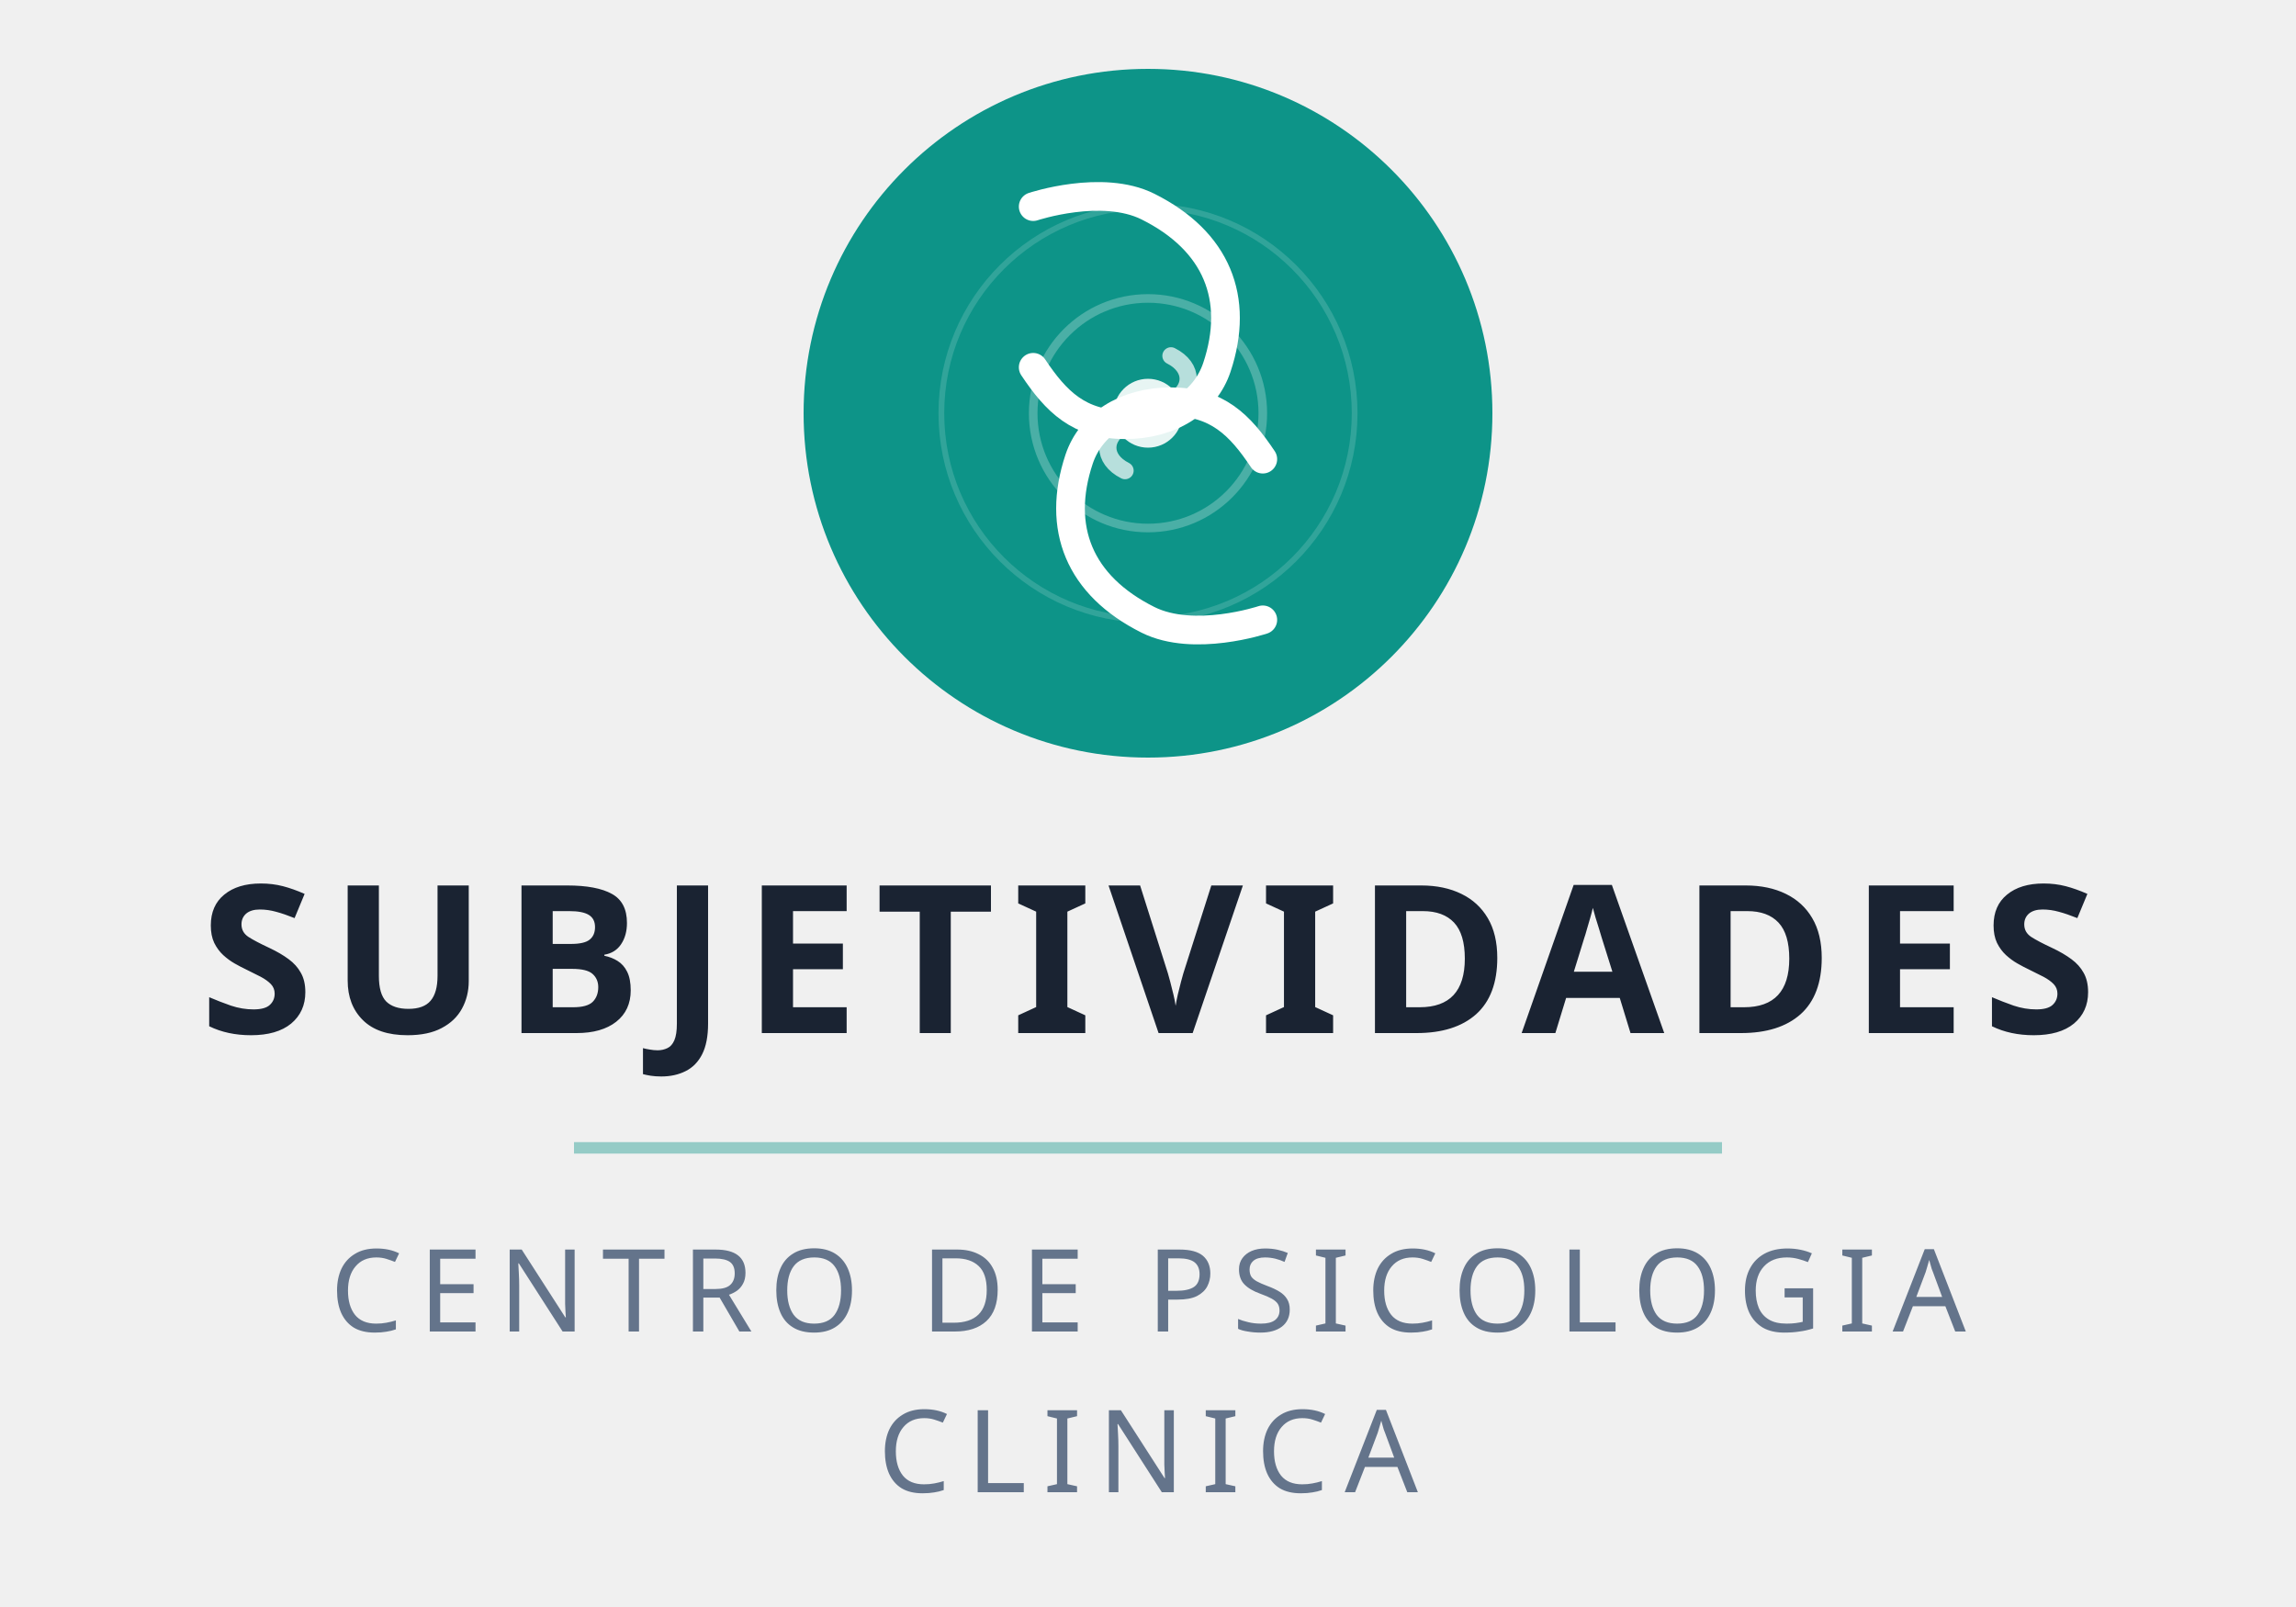
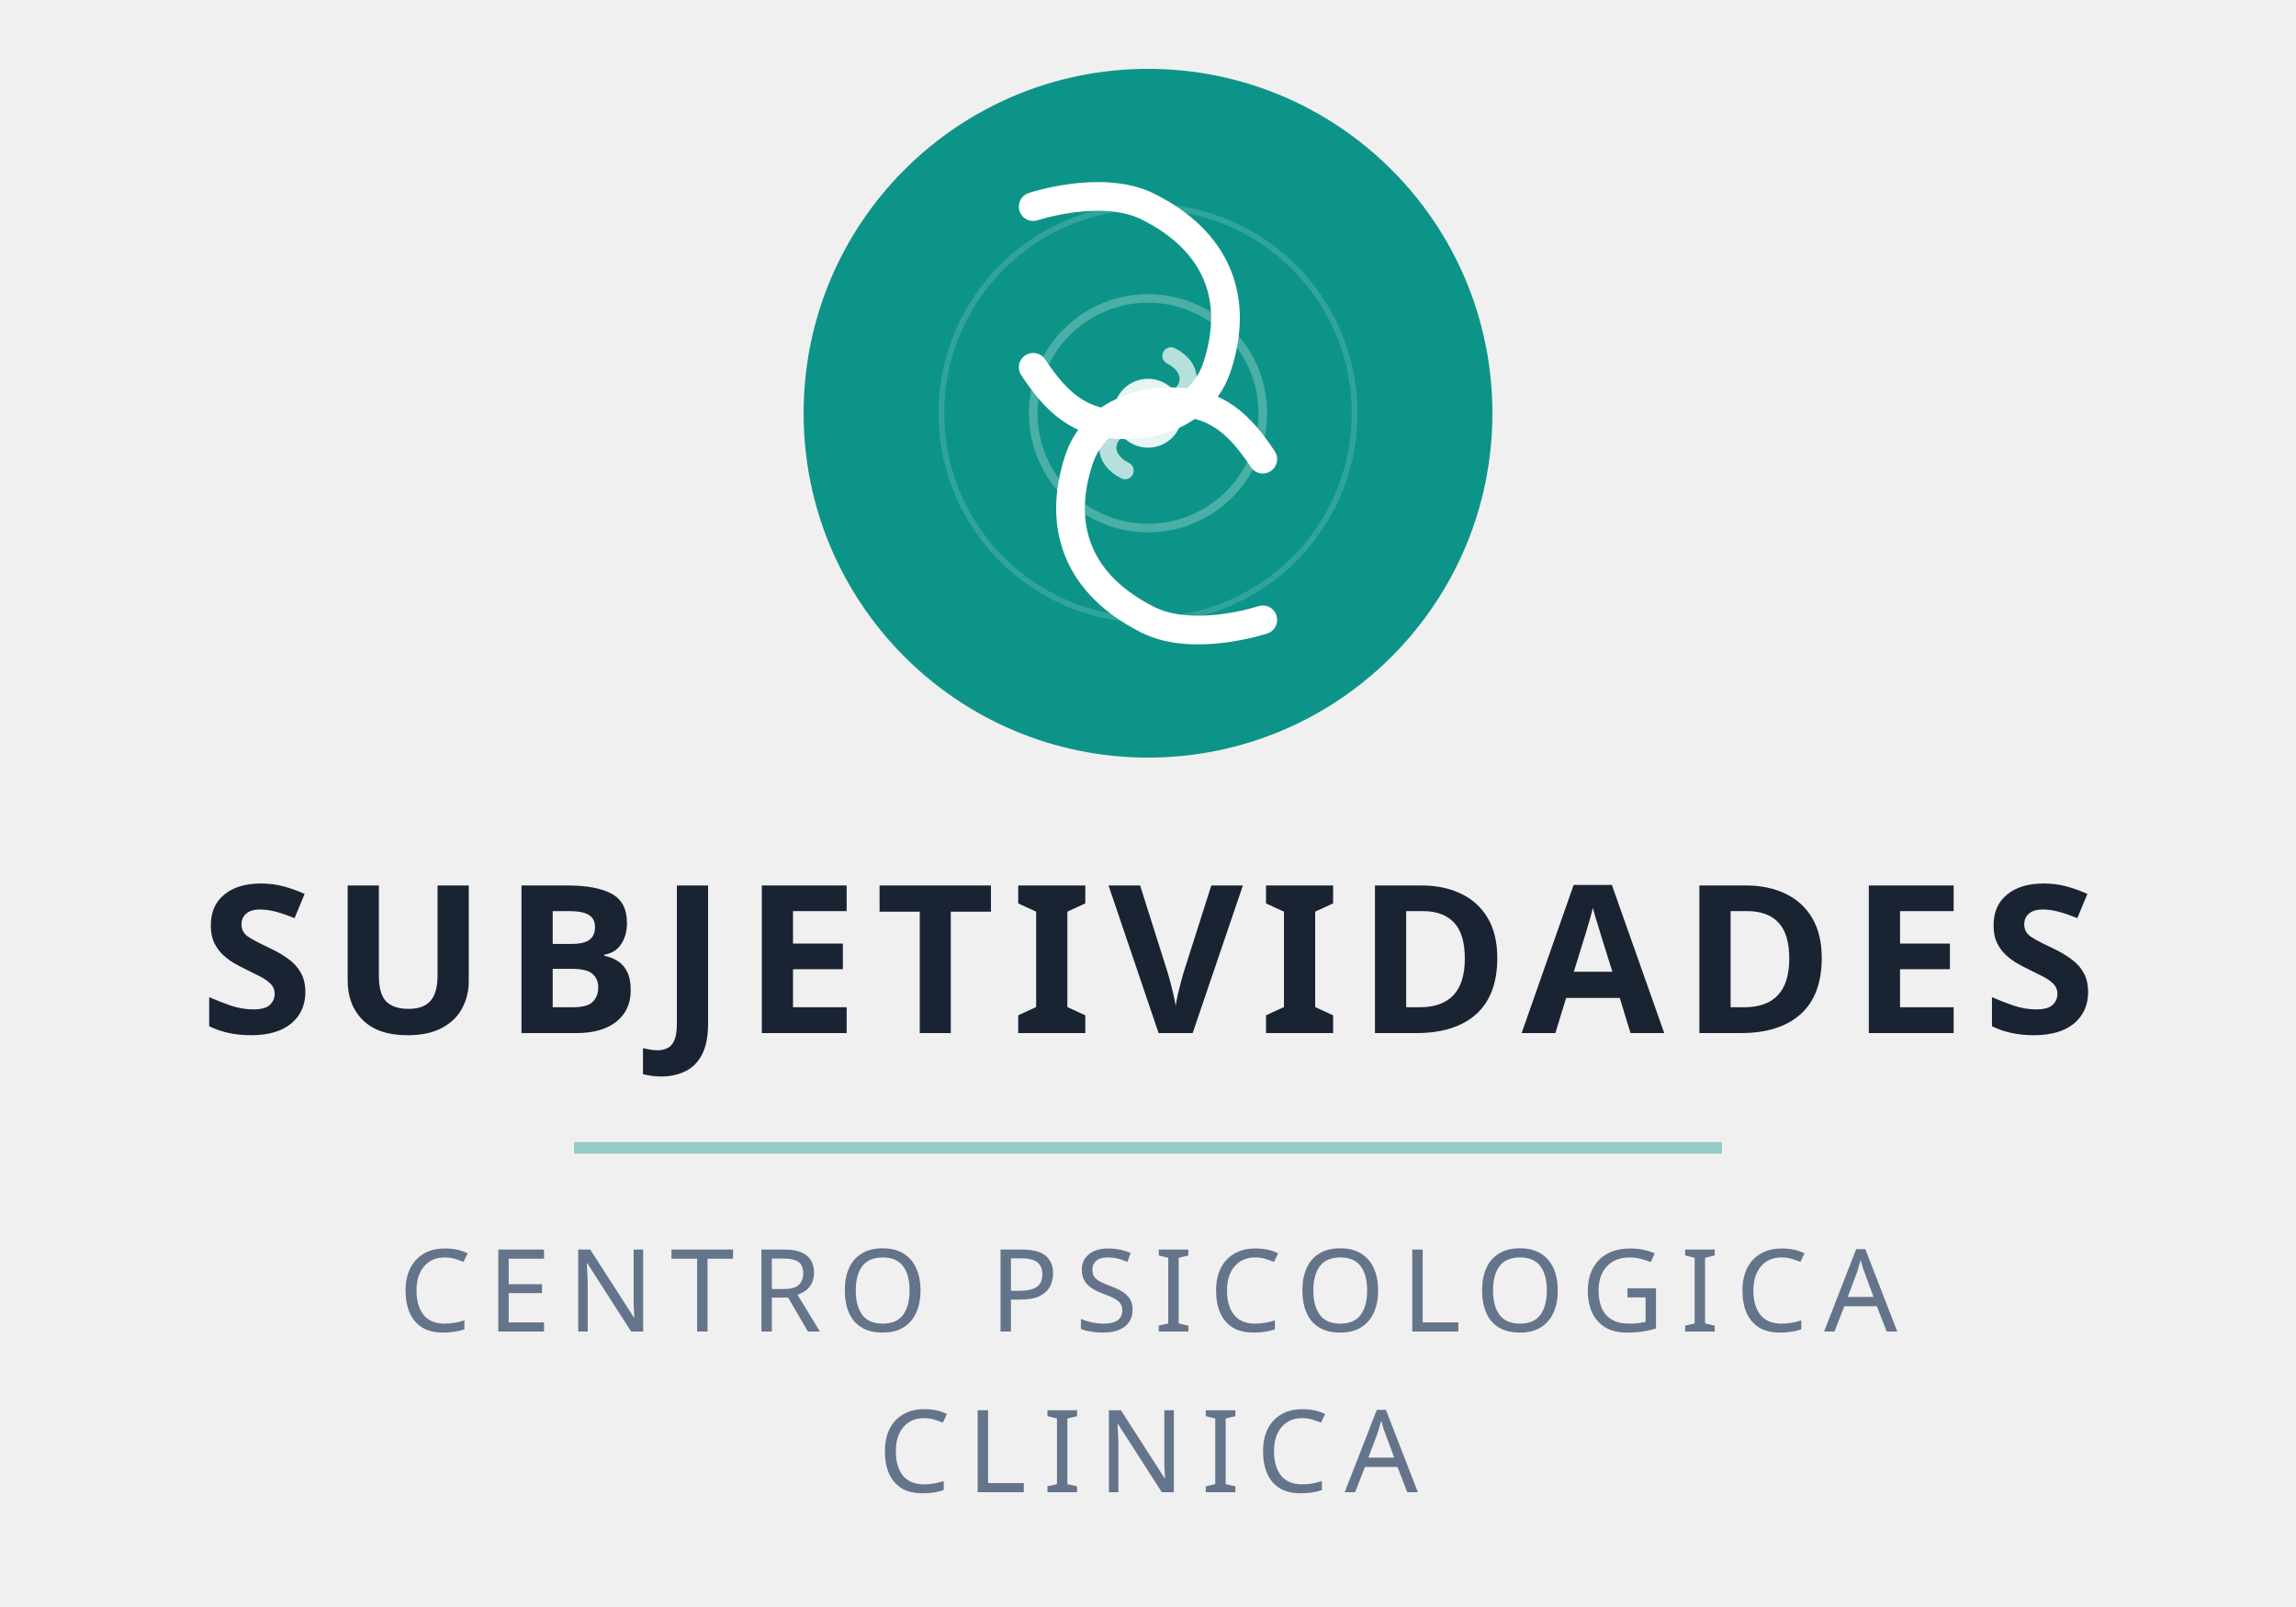
<svg xmlns="http://www.w3.org/2000/svg" viewBox="0 0 200 140" fill="none">
  <g transform="translate(68, 4)">
    <circle cx="32" cy="32" r="30" fill="#0d9488" />
    <path d="M22 14 C22 14 28 12 32 14 C38 17 40 22 38 28 C37 31 34 33 30 33 C26 33 24 31 22 28" stroke="#ffffff" stroke-width="2.5" fill="none" stroke-linecap="round" />
    <path d="M42 50 C42 50 36 52 32 50 C26 47 24 42 26 36 C27 33 30 31 34 31 C38 31 40 33 42 36" stroke="#ffffff" stroke-width="2.5" fill="none" stroke-linecap="round" />
    <path d="M30 33 C28 34 28 36 30 37 M34 31 C36 30 36 28 34 27" stroke="#ffffff" stroke-width="1.5" fill="none" stroke-linecap="round" opacity="0.7" />
    <circle cx="32" cy="32" r="3" fill="#ffffff" opacity="0.9" />
    <circle cx="32" cy="32" r="10" stroke="#ffffff" stroke-width="0.75" fill="none" opacity="0.25" />
    <circle cx="32" cy="32" r="18" stroke="#ffffff" stroke-width="0.5" fill="none" opacity="0.15" />
  </g>
  <text x="100" y="90" font-family="DM Sans, sans-serif" font-size="18" font-weight="700" fill="#1a2332" text-anchor="middle" letter-spacing="0.08em">SUBJETIVIDADES</text>
  <line x1="50" y1="100" x2="150" y2="100" stroke="#0d9488" stroke-width="1" opacity="0.4" />
-   <text x="100" y="116" font-family="DM Sans, sans-serif" font-size="10" font-weight="500" fill="#64748b" text-anchor="middle" letter-spacing="0.14em">CENTRO DE PSICOLOGIA</text>
+   <text x="100" y="116" font-family="DM Sans, sans-serif" font-size="10" font-weight="500" fill="#64748b" text-anchor="middle" letter-spacing="0.14em">CENTRO PSICOLOGICA</text>
  <text x="100" y="130" font-family="DM Sans, sans-serif" font-size="10" font-weight="500" fill="#64748b" text-anchor="middle" letter-spacing="0.14em">CLINICA</text>
</svg>
